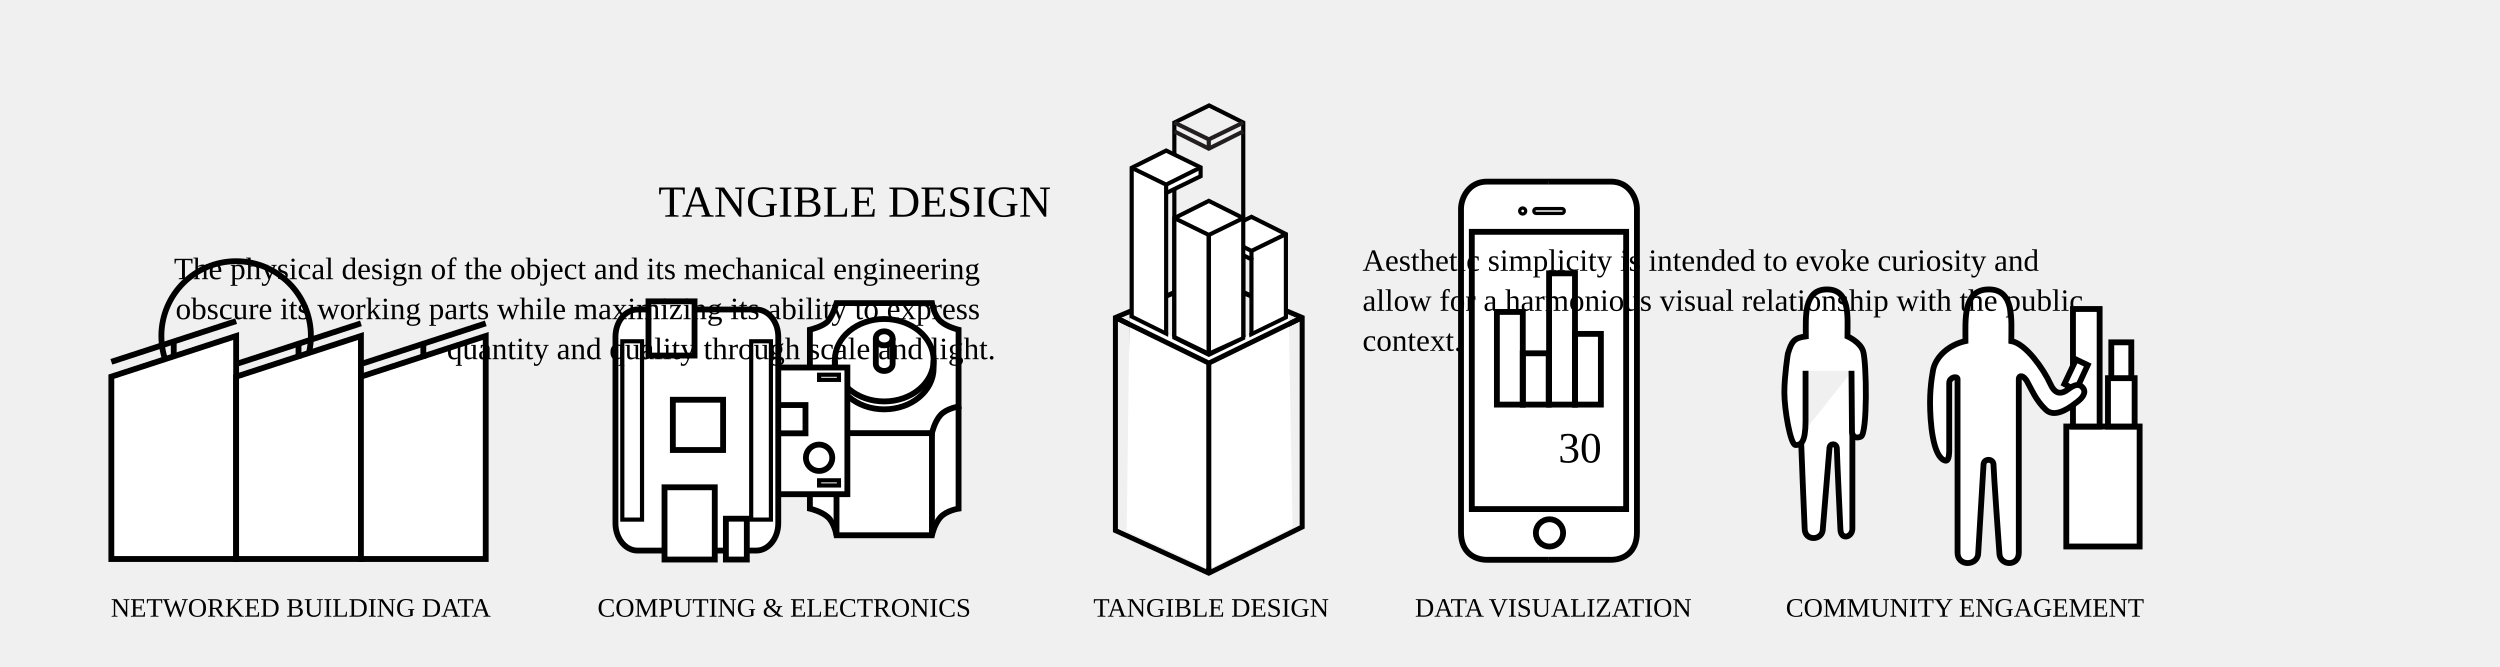
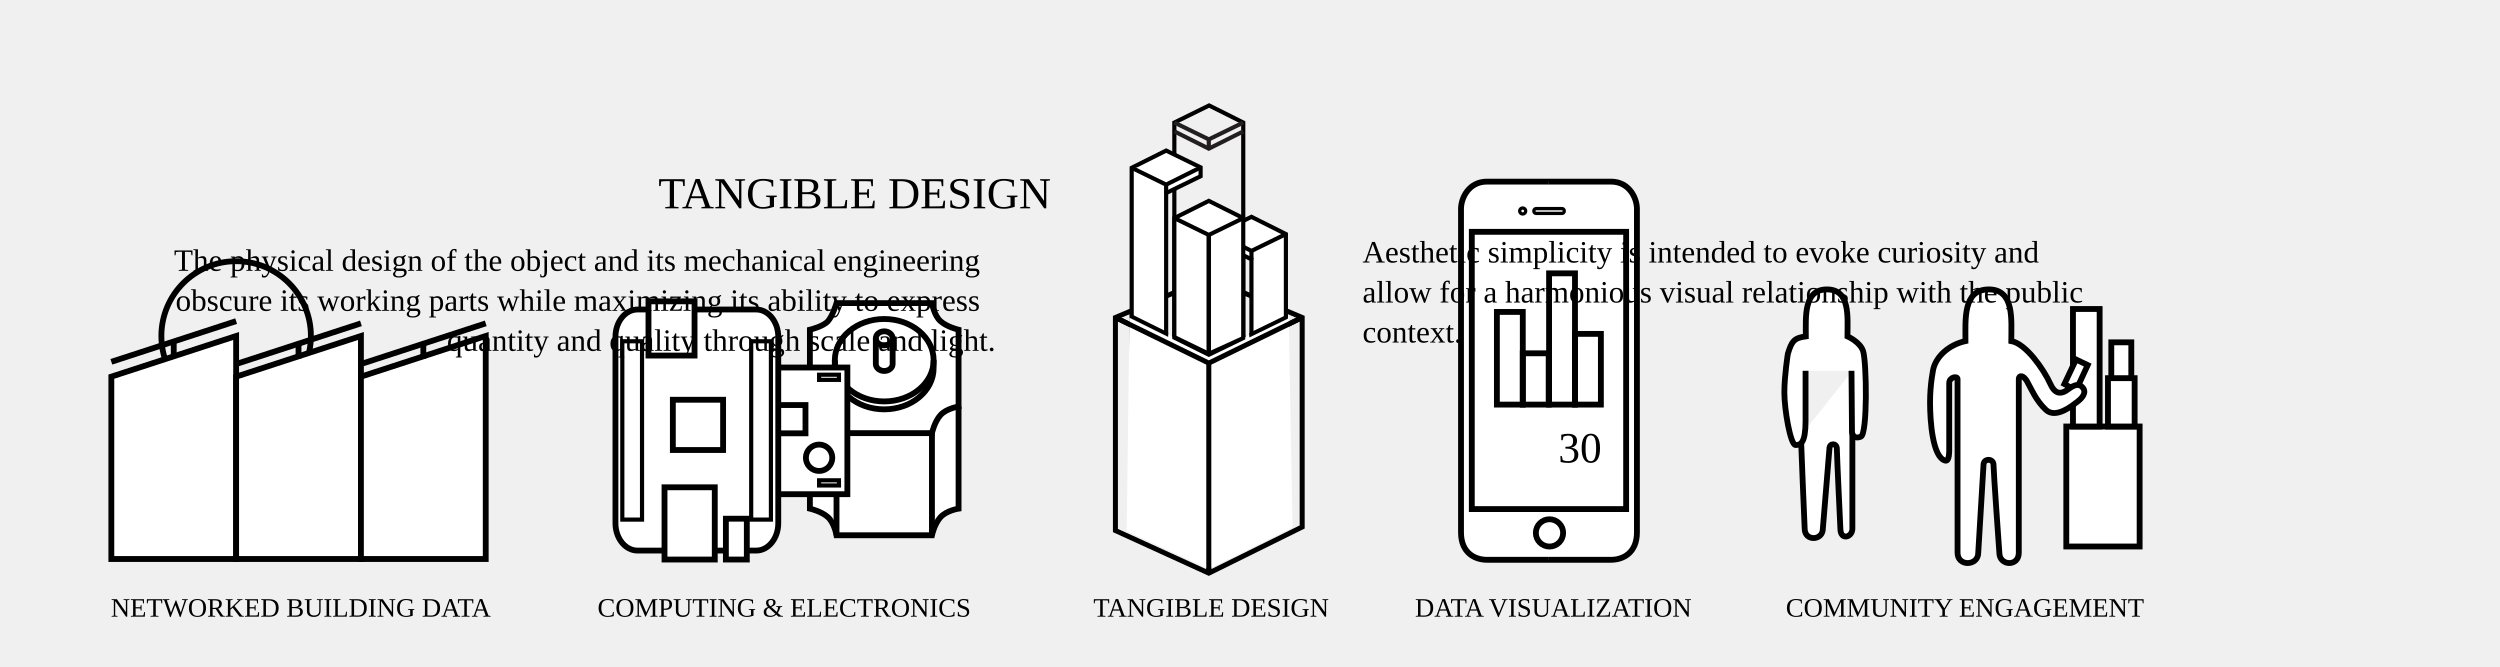
<svg xmlns="http://www.w3.org/2000/svg" version="1.1" viewBox="-700 0 3000 800" xml:space="preserve">
  <style>
	#body_3, #body_3a {
		width: 100px;
		border: 1px black solid;
		color: green;
	}
</style>
  <defs>
    <filter id="blur">
      <feGaussianBlur id="gausBlur" stdDeviation="0" />
    </filter>
    <filter id="blur2">
      <feGaussianBlur id="gausBlur2" stdDeviation="0" />
    </filter>
  </defs>
  <g id="seseme">
    <g class="extraneous">
      <polygon fill="none" stroke="#000000" stroke-width="6" stroke-miterlimit="10" points="638.501,381.008 638.501,636.644     750.554,687.763 862.606,632.359 862.606,381.008 750.554,333.63   " />
      <polyline fill="none" stroke="#000000" stroke-width="6" stroke-miterlimit="10" points="638.501,381.008 750.554,435.738     862.606,381.008 " />
      <line fill="none" stroke="#000000" stroke-width="6" stroke-miterlimit="10" x1="750.554" y1="435.738" x2="750.554" y2="687.763" />
    </g>
    <g id="Pillar4">
      <polygon fill="none" stroke="#000000" stroke-width="5" stroke-miterlimit="10" points="709.208,450 709.208,147.073     750.917,126.561 791.903,147.073 791.903,450   " />
      <polyline fill="none" class="extraneous" stroke="#231F20" stroke-width="5" stroke-miterlimit="10" points="709.208,157.669 750.554,178.386     791.903,157.669   " />
      <polyline fill="none" class="extraneous" stroke="#231F20" stroke-width="5" stroke-miterlimit="10" points="709.208,147.073 750.554,167.267     791.903,147.073   " />
      <line fill="none" class="extraneous" stroke="#231F20" stroke-width="5" stroke-miterlimit="10" x1="750.554" y1="167.267" x2="750.554" y2="178.386" />
    </g>
    <g id="Pillar3">
      <polygon fill="#FFFFFF" stroke="#000000" stroke-width="5" stroke-miterlimit="10" points="699.367,516.522 658.022,496.079     658.022,201.38 699.367,180.688 740.715,200.882 740.715,211.479 699.368,231.673   " />
      <polyline class="extraneous" fill="#FFFFFF" stroke="#000000" stroke-width="5" stroke-miterlimit="10" points="658.022,201.38 699.368,221.576     740.715,200.882   " />
      <line class="extraneous" fill="none" stroke="#000" stroke-width="5" stroke-miterlimit="10" x1="699.368" y1="231.673" x2="699.368" y2="221.576" />
    </g>
    <g id="Pillar2">
      <polygon fill="#FFFFFF" stroke="#000000" stroke-width="5" stroke-miterlimit="10" points="801.741,516 801.741,311.189     760.394,290.995 760.394,280.398 801.741,260.204 843.087,280.897 843.087,496   " />
      <polyline class="extraneous" fill="#FFFFFF" stroke="#000000" stroke-width="5" stroke-miterlimit="10" points="760.394,280.398 801.741,301.092     843.087,280.897   " />
      <line fill="none" stroke="#000000" stroke-width="5" stroke-miterlimit="10" x1="801.741" y1="311.189" x2="801.741" y2="301.092" />
    </g>
    <g id="Pillar1">
      <polygon fill="#FFFFFF" stroke="#000000" stroke-width="5" stroke-miterlimit="10" points="709.208,520 750.554,537     791.901,520 791.901,261.743 750.554,241.05 709.208,261.743   " />
      <line fill="none" class="extraneous" stroke="#000000" stroke-width="5" stroke-miterlimit="10" x1="750.554" y1="281.938" x2="750.554" y2="537" />
      <line fill="none" stroke="#000000" class="extraneous" stroke-width="5" stroke-miterlimit="10" x1="750.554" y1="425.643" x2="750.554" y2="281.938" />
      <path fill="#FFFFFF" stroke="#000000" class="extraneous" stroke-width="5" stroke-miterlimit="10" d="M772.835,300.572" />
      <path fill="#FFFFFF" stroke="#000000" class="extraneous" stroke-width="5" stroke-miterlimit="10" d="M791.901,261.743" />
      <polyline fill="none" stroke="#000000" class="extraneous" stroke-width="5" stroke-miterlimit="10" points="709.208,261.743 750.554,281.938     791.901,261.743   " />
    </g>
    <g class="extraneous">
      <polygon fill="#FFFFFF" points="655.387,378.509 652.05,637.265 750.554,682.765 851.05,632.765 846.425,379.942 750.554,425.643       " />
      <polyline fill="none" stroke="#000000" stroke-width="6" stroke-miterlimit="10" points="638.501,381.008 750.554,435.738     862.606,381.008   " />
      <line fill="none" stroke="#000000" stroke-width="6" stroke-miterlimit="10" x1="750.554" y1="435.738" x2="750.554" y2="687.763" />
      <polygon points="750.573,428.447 706.675,406.668 706.675,400.522 750.534,421.773 794.3,401.851 794.3,407.23   " />
      <polygon points="701.8,404.276 655.487,381.335 655.487,375.958 701.8,398.898   " />
      <polygon points="799.201,404.93 799.201,399.552 845.55,376.963 845.55,382.342   " />
    </g>
  </g>
  <g id="brains">
    <g id="stepper">
      <path fill="#ffffff" stroke="#000000" stroke-width="7" stroke-miterlimit="10" d="M271.868,487.825v122.529    c0,0,13.96,3.219,21.684,10.264c7.723,7.046,10.264,21.683,10.264,21.683h114.518c0,0,3.004-13.649,10.264-21.683    c7.26-8.032,21.683-10.264,21.683-10.264V487.825" />
      <path fill="#ffffff" stroke="#000000" stroke-width="7" stroke-miterlimit="10" d="M303.815,363.733c0,0-4.584,15.292-10.264,21.684    c-5.68,6.391-21.684,10.264-21.684,10.264v92.145c0,0,13.96,3.218,21.684,10.263c7.723,7.045,10.264,21.684,10.264,21.684h114.518    c0,0,3.004-13.651,10.264-21.684s21.683-10.263,21.683-10.263V395.68c0,0-13.865-3.253-21.683-10.264    c-7.817-7.012-10.264-21.684-10.264-21.684H303.815z" />
      <ellipse fill="none" stroke="#000000" stroke-width="7" stroke-miterlimit="10" cx="361.074" cy="432.248" rx="59.286" ry="49.464" />
      <g class="extraneous">
        <line fill="none" stroke="#000000" stroke-width="7" stroke-miterlimit="10" x1="303.815" y1="519.771" x2="303.815" y2="642.3" />
        <line fill="none" stroke="#000000" stroke-width="7" stroke-miterlimit="10" x1="418.333" y1="519.771" x2="418.333" y2="642.3" />
        <path fill="none" stroke="#000000" stroke-width="7" stroke-miterlimit="10" d="M420.359,441.752     c0,27.318-26.542,49.464-59.285,49.464s-59.286-22.146-59.286-49.464" />
        <ellipse fill="none" stroke="#000000" stroke-width="7" stroke-miterlimit="10" cx="361.074" cy="406.008" rx="10.091" ry="8.42" />
        <path fill="none" stroke="#000000" stroke-width="7" stroke-miterlimit="10" d="M350.982,406.008v30.75     c0,4.65,4.518,8.42,10.092,8.42c5.573,0,10.091-3.77,10.091-8.42v-30.75" />
        <line fill="none" stroke="#000000" stroke-width="7" stroke-miterlimit="10" x1="301.788" y1="441.752" x2="301.788" y2="432.248" />
        <line fill="none" stroke="#000000" stroke-width="7" stroke-miterlimit="10" x1="420.359" y1="441.752" x2="420.359" y2="432.248" />
      </g>
    </g>
    <g id="bigeasydriver">
      <polyline id="wire1" fill="none" stroke="#000000" stroke-width="5" stroke-miterlimit="10" points="   168,421 250,421 250,630, 335,630 " stroke-dasharray="400" stroke-dashoffset="400" />
      <rect x="182.399" y="441.013" fill="#FFFFFF" stroke="#000000" stroke-width="7" stroke-miterlimit="10" width="134.435" height="152.024" />
      <g class="extraneous">
        <rect x="232.654" y="486.055" fill="#FFFFFF" stroke="#000000" stroke-width="7" stroke-miterlimit="10" width="33.924" height="33.923" />
        <circle fill="#FFFFFF" stroke="#000000" stroke-width="7" stroke-miterlimit="10" cx="282.911" cy="549.313" r="15.84" />
        <line fill="none" stroke="#000000" stroke-width="7" stroke-miterlimit="10" x1="206.784" y1="458.358" x2="206.784" y2="478.244" />
        <line fill="none" stroke="#000000" stroke-width="7" stroke-miterlimit="10" x1="206.784" y1="490.287" x2="206.784" y2="525.838" />
        <line fill="none" stroke="#000000" stroke-width="7" stroke-miterlimit="10" x1="206.784" y1="536.905" x2="206.784" y2="572.458" />
        <rect x="282.911" y="576.372" fill="none" stroke="#000000" stroke-width="5" stroke-miterlimit="10" width="23.832" height="6.188" />
        <rect x="282.911" y="449.661" fill="none" stroke="#000000" stroke-width="5" stroke-miterlimit="10" width="23.832" height="6.188" />
      </g>
    </g>
    <g id="beaglebone">
      <g id="nanowifi" opacity="0">
        <rect x="84.768" y="299.522" display="inline" fill="#FFFFFF" stroke="#898989" stroke-width="7" stroke-miterlimit="10" width="42" height="42.602" />
        <rect x="78.171" y="274.856" display="inline" fill="#FFFFFF" stroke="#000000" stroke-width="7" stroke-miterlimit="10" width="55.281" height="24.666" />
        <rect x="94.831" y="325.918" display="inline" fill="#FFFFFF" stroke="#898989" stroke-width="5" stroke-miterlimit="10" width="3.208" height="3.208" />
        <rect x="113.609" y="325.918" display="inline" fill="#FFFFFF" stroke="#898989" stroke-width="5" stroke-miterlimit="10" width="3.208" height="3.208" />
      </g>
      <path fill="#FFFFFF" stroke="#000000" stroke-width="7" stroke-miterlimit="10" d="M233.921,627.898    c0,18.111-11.861,32.795-26.492,32.795H65.042c-14.631,0-26.491-14.684-26.491-32.795V404.203    c0-18.111,11.86-32.795,26.491-32.795h142.387c14.631,0,26.492,14.684,26.492,32.795V627.898z" />
      <rect x="107.416" y="479.707" fill="#FFFFFF" stroke="#000000" stroke-width="7" stroke-miterlimit="10" width="60.307" height="60.307" />
      <g class="extraneous">
        <rect x="78.171" y="361.615" fill="#FFFFFF" stroke="#000000" stroke-width="7" stroke-miterlimit="10" width="55.281" height="65.049" />
        <rect x="97.416" y="584.752" fill="#FFFFFF" stroke="#000000" stroke-width="7" stroke-miterlimit="10" width="60.307" height="86.691" />
        <rect x="171.055" y="622.445" fill="#FFFFFF" stroke="#000000" stroke-width="7" stroke-miterlimit="10" width="25.127" height="48.999" />
        <rect x="201.435" y="409.523" fill="#FFFFFF" stroke="#000000" stroke-width="5" stroke-miterlimit="10" width="23.667" height="214" />
        <rect x="46.768" y="409.523" fill="#FFFFFF" stroke="#000000" stroke-width="5" stroke-miterlimit="10" width="23.667" height="214" />
      </g>
      <path id="usb" opacity="0" fill="#898989" d="M105.172,371.133l-2.899,5.021h2.068v25.66l-5.279-4.997   c-0.34-0.425-0.58-0.981-0.593-1.554c0-2.315,0-3.69-0.001-4.196c0.978-0.343,1.683-1.265,1.683-2.36   c0-1.386-1.125-2.51-2.511-2.51c-1.387,0-2.511,1.124-2.511,2.51c0,1.096,0.705,2.018,1.682,2.36l-0.001,4.147   c0,1.123,0.617,2.301,1.34,3.051c-0.021-0.021-0.044-0.042,0,0c0.018,0.018,5.601,5.302,5.601,5.302   c0.34,0.425,0.577,0.98,0.591,1.552v2.903c-1.917,0.385-3.363,2.078-3.363,4.109c0,2.316,1.878,4.193,4.192,4.193   c2.316,0,4.193-1.877,4.193-4.193c0-2.031-1.446-3.725-3.365-4.109v-2.852c0-0.009,0-0.016,0-0.022v-6.309   c0.015-0.57,0.252-1.125,0.593-1.55c0,0,5.583-5.284,5.6-5.3c0.045-0.043,0.022-0.021,0,0c0.724-0.75,1.339-1.929,1.339-3.053   l0-3.996h1.684v-5.021h-5.021v5.021h1.681c0,0-0.002,1.053-0.002,4.045c-0.013,0.572-0.252,1.129-0.593,1.555l-5.279,4.998v-19.385   h2.071L105.172,371.133z" />
      <g id="IO" opacity="0">
        <g display="inline">
          <g>
            <rect x="51.674" y="608.763" fill="#FFFFFF" width="4.854" height="4.854" />
            <polygon fill="#898989" points="56.528,608.763 51.674,608.763 51.674,613.617 56.528,613.617 56.528,608.763     " />
          </g>
          <g>
            <rect x="51.674" y="598.763" fill="#FFFFFF" width="4.854" height="4.854" />
            <polygon fill="#898989" points="56.528,598.763 51.674,598.763 51.674,603.617 56.528,603.617 56.528,598.763     " />
          </g>
          <g>
            <rect x="51.674" y="588.763" fill="#FFFFFF" width="4.854" height="4.854" />
            <polygon fill="#898989" points="56.528,588.763 51.674,588.763 51.674,593.617 56.528,593.617 56.528,588.763     " />
          </g>
          <g>
            <rect x="51.674" y="578.763" fill="#FFFFFF" width="4.854" height="4.854" />
            <polygon fill="#898989" points="56.528,578.763 51.674,578.763 51.674,583.617 56.528,583.617 56.528,578.763     " />
          </g>
          <g>
            <rect x="51.674" y="568.763" fill="#FFFFFF" width="4.854" height="4.854" />
            <polygon fill="#898989" points="56.528,568.763 51.674,568.763 51.674,573.617 56.528,573.617 56.528,568.763     " />
          </g>
          <g>
            <rect x="51.674" y="558.763" fill="#FFFFFF" width="4.854" height="4.854" />
            <polygon fill="#898989" points="56.528,558.763 51.674,558.763 51.674,563.617 56.528,563.617 56.528,558.763     " />
          </g>
          <g>
            <rect x="51.674" y="548.763" fill="#FFFFFF" width="4.854" height="4.854" />
            <polygon fill="#898989" points="56.528,548.763 51.674,548.763 51.674,553.617 56.528,553.617 56.528,548.763     " />
          </g>
          <g>
            <rect x="51.674" y="538.763" fill="#FFFFFF" width="4.854" height="4.854" />
            <polygon fill="#898989" points="56.528,538.763 51.674,538.763 51.674,543.617 56.528,543.617 56.528,538.763     " />
          </g>
          <g>
            <rect x="51.674" y="528.763" fill="#FFFFFF" width="4.854" height="4.854" />
            <polygon fill="#898989" points="56.528,528.763 51.674,528.763 51.674,533.617 56.528,533.617 56.528,528.763     " />
          </g>
          <g>
            <rect x="51.674" y="518.763" fill="#FFFFFF" width="4.854" height="4.854" />
            <polygon fill="#898989" points="56.528,518.763 51.674,518.763 51.674,523.617 56.528,523.617 56.528,518.763     " />
          </g>
          <g>
            <rect x="51.674" y="508.763" fill="#FFFFFF" width="4.854" height="4.854" />
            <polygon fill="#898989" points="56.528,508.763 51.674,508.763 51.674,513.617 56.528,513.617 56.528,508.763     " />
          </g>
          <g>
            <rect x="51.674" y="498.763" fill="#FFFFFF" width="4.854" height="4.854" />
            <polygon fill="#898989" points="56.528,498.763 51.674,498.763 51.674,503.617 56.528,503.617 56.528,498.763     " />
          </g>
          <g>
            <rect x="51.674" y="488.763" fill="#FFFFFF" width="4.854" height="4.854" />
            <polygon fill="#898989" points="56.528,488.763 51.674,488.763 51.674,493.617 56.528,493.617 56.528,488.763     " />
          </g>
          <g>
            <rect x="51.674" y="478.763" fill="#FFFFFF" width="4.854" height="4.854" />
            <polygon fill="#898989" points="56.528,478.763 51.674,478.763 51.674,483.617 56.528,483.617 56.528,478.763     " />
          </g>
          <g>
            <rect x="51.674" y="468.763" fill="#FFFFFF" width="4.854" height="4.854" />
            <polygon fill="#898989" points="56.528,468.763 51.674,468.763 51.674,473.617 56.528,473.617 56.528,468.763     " />
          </g>
          <g>
            <rect x="51.674" y="458.763" fill="#FFFFFF" width="4.854" height="4.854" />
            <polygon fill="#898989" points="56.528,458.763 51.674,458.763 51.674,463.617 56.528,463.617 56.528,458.763     " />
          </g>
          <g>
            <rect x="51.674" y="448.763" fill="#FFFFFF" width="4.854" height="4.854" />
            <polygon fill="#898989" points="56.528,448.763 51.674,448.763 51.674,453.617 56.528,453.617 56.528,448.763     " />
          </g>
          <g>
            <rect x="51.674" y="438.763" fill="#FFFFFF" width="4.854" height="4.854" />
            <polygon fill="#898989" points="56.528,438.763 51.674,438.763 51.674,443.617 56.528,443.617 56.528,438.763     " />
          </g>
          <g>
            <rect x="51.674" y="428.763" fill="#FFFFFF" width="4.854" height="4.854" />
            <polygon fill="#898989" points="56.528,428.763 51.674,428.763 51.674,433.617 56.528,433.617 56.528,428.763     " />
          </g>
          <g>
            <rect x="51.674" y="418.763" fill="#FFFFFF" width="4.854" height="4.854" />
            <polygon fill="#898989" points="56.528,418.763 51.674,418.763 51.674,423.617 56.528,423.617 56.528,418.763     " />
          </g>
        </g>
        <g display="inline">
          <g>
            <rect x="61.008" y="608.763" fill="#FFFFFF" width="4.854" height="4.854" />
            <polygon fill="#898989" points="65.862,608.763 61.008,608.763 61.008,613.617 65.862,613.617 65.862,608.763     " />
          </g>
          <g>
            <rect x="61.008" y="598.763" fill="#FFFFFF" width="4.854" height="4.854" />
            <polygon fill="#898989" points="65.862,598.763 61.008,598.763 61.008,603.617 65.862,603.617 65.862,598.763     " />
          </g>
          <g>
            <rect x="61.008" y="588.763" fill="#FFFFFF" width="4.854" height="4.854" />
            <polygon fill="#898989" points="65.862,588.763 61.008,588.763 61.008,593.617 65.862,593.617 65.862,588.763     " />
          </g>
          <g>
            <rect x="61.008" y="578.763" fill="#FFFFFF" width="4.854" height="4.854" />
            <polygon fill="#898989" points="65.862,578.763 61.008,578.763 61.008,583.617 65.862,583.617 65.862,578.763     " />
          </g>
          <g>
            <rect x="61.008" y="568.763" fill="#FFFFFF" width="4.854" height="4.854" />
            <polygon fill="#898989" points="65.862,568.763 61.008,568.763 61.008,573.617 65.862,573.617 65.862,568.763     " />
          </g>
          <g>
            <rect x="61.008" y="558.763" fill="#FFFFFF" width="4.854" height="4.854" />
            <polygon fill="#898989" points="65.862,558.763 61.008,558.763 61.008,563.617 65.862,563.617 65.862,558.763     " />
          </g>
          <g>
            <rect x="61.008" y="548.763" fill="#FFFFFF" width="4.854" height="4.854" />
            <polygon fill="#898989" points="65.862,548.763 61.008,548.763 61.008,553.617 65.862,553.617 65.862,548.763     " />
          </g>
          <g>
            <rect x="61.008" y="538.763" fill="#FFFFFF" width="4.854" height="4.854" />
            <polygon fill="#898989" points="65.862,538.763 61.008,538.763 61.008,543.617 65.862,543.617 65.862,538.763     " />
          </g>
          <g>
            <rect x="61.008" y="528.763" fill="#FFFFFF" width="4.854" height="4.854" />
            <polygon fill="#898989" points="65.862,528.763 61.008,528.763 61.008,533.617 65.862,533.617 65.862,528.763     " />
          </g>
          <g>
            <rect x="61.008" y="518.763" fill="#FFFFFF" width="4.854" height="4.854" />
            <polygon fill="#898989" points="65.862,518.763 61.008,518.763 61.008,523.617 65.862,523.617 65.862,518.763     " />
          </g>
          <g>
            <rect x="61.008" y="508.763" fill="#FFFFFF" width="4.854" height="4.854" />
            <polygon fill="#898989" points="65.862,508.763 61.008,508.763 61.008,513.617 65.862,513.617 65.862,508.763     " />
          </g>
          <g>
            <rect x="61.008" y="498.763" fill="#FFFFFF" width="4.854" height="4.854" />
            <polygon fill="#898989" points="65.862,498.763 61.008,498.763 61.008,503.617 65.862,503.617 65.862,498.763     " />
          </g>
          <g>
            <rect x="61.008" y="488.763" fill="#FFFFFF" width="4.854" height="4.854" />
            <polygon fill="#898989" points="65.862,488.763 61.008,488.763 61.008,493.617 65.862,493.617 65.862,488.763     " />
          </g>
          <g>
            <rect x="61.008" y="478.763" fill="#FFFFFF" width="4.854" height="4.854" />
            <polygon fill="#898989" points="65.862,478.763 61.008,478.763 61.008,483.617 65.862,483.617 65.862,478.763     " />
          </g>
          <g>
            <rect x="61.008" y="468.763" fill="#FFFFFF" width="4.854" height="4.854" />
            <polygon fill="#898989" points="65.862,468.763 61.008,468.763 61.008,473.617 65.862,473.617 65.862,468.763     " />
          </g>
          <g>
            <rect x="61.008" y="458.763" fill="#FFFFFF" width="4.854" height="4.854" />
            <polygon fill="#898989" points="65.862,458.763 61.008,458.763 61.008,463.617 65.862,463.617 65.862,458.763     " />
          </g>
          <g>
            <rect x="61.008" y="448.763" fill="#FFFFFF" width="4.854" height="4.854" />
            <polygon fill="#898989" points="65.862,448.763 61.008,448.763 61.008,453.617 65.862,453.617 65.862,448.763     " />
          </g>
          <g>
            <rect x="61.008" y="438.763" fill="#FFFFFF" width="4.854" height="4.854" />
            <polygon fill="#898989" points="65.862,438.763 61.008,438.763 61.008,443.617 65.862,443.617 65.862,438.763     " />
          </g>
          <g>
            <rect x="61.008" y="428.763" fill="#FFFFFF" width="4.854" height="4.854" />
            <polygon fill="#898989" points="65.862,428.763 61.008,428.763 61.008,433.617 65.862,433.617 65.862,428.763     " />
          </g>
          <g>
            <rect x="61.008" y="418.763" fill="#FFFFFF" width="4.854" height="4.854" />
            <polygon fill="#898989" points="65.862,418.763 61.008,418.763 61.008,423.617 65.862,423.617 65.862,418.763     " />
          </g>
        </g>
        <g display="inline">
          <g>
            <rect x="206.174" y="608.763" fill="#FFFFFF" width="4.854" height="4.854" />
            <polygon fill="#898989" points="211.028,608.763 206.174,608.763 206.174,613.617 211.028,613.617 211.028,608.763     " />
          </g>
          <g>
            <rect x="206.174" y="598.763" fill="#FFFFFF" width="4.854" height="4.854" />
            <polygon fill="#898989" points="211.028,598.763 206.174,598.763 206.174,603.617 211.028,603.617 211.028,598.763     " />
          </g>
          <g>
            <rect x="206.174" y="588.763" fill="#FFFFFF" width="4.854" height="4.854" />
            <polygon fill="#898989" points="211.028,588.763 206.174,588.763 206.174,593.617 211.028,593.617 211.028,588.763     " />
          </g>
          <g>
            <rect x="206.174" y="578.763" fill="#FFFFFF" width="4.854" height="4.854" />
            <polygon fill="#898989" points="211.028,578.763 206.174,578.763 206.174,583.617 211.028,583.617 211.028,578.763     " />
          </g>
          <g>
            <rect x="206.174" y="568.763" fill="#FFFFFF" width="4.854" height="4.854" />
            <polygon fill="#898989" points="211.028,568.763 206.174,568.763 206.174,573.617 211.028,573.617 211.028,568.763     " />
          </g>
          <g>
            <rect x="206.174" y="558.763" fill="#FFFFFF" width="4.854" height="4.854" />
            <polygon fill="#898989" points="211.028,558.763 206.174,558.763 206.174,563.617 211.028,563.617 211.028,558.763     " />
          </g>
          <g>
            <rect x="206.174" y="548.763" fill="#FFFFFF" width="4.854" height="4.854" />
            <polygon fill="#898989" points="211.028,548.763 206.174,548.763 206.174,553.617 211.028,553.617 211.028,548.763     " />
          </g>
          <g>
            <rect x="206.174" y="538.763" fill="#FFFFFF" width="4.854" height="4.854" />
            <polygon fill="#898989" points="211.028,538.763 206.174,538.763 206.174,543.617 211.028,543.617 211.028,538.763     " />
          </g>
          <g>
            <rect x="206.174" y="528.763" fill="#FFFFFF" width="4.854" height="4.854" />
            <polygon fill="#898989" points="211.028,528.763 206.174,528.763 206.174,533.617 211.028,533.617 211.028,528.763     " />
          </g>
          <g>
            <rect x="206.174" y="518.763" fill="#FFFFFF" width="4.854" height="4.854" />
            <polygon fill="#898989" points="211.028,518.763 206.174,518.763 206.174,523.617 211.028,523.617 211.028,518.763     " />
          </g>
          <g>
            <rect x="206.174" y="508.763" fill="#FFFFFF" width="4.854" height="4.854" />
            <polygon fill="#898989" points="211.028,508.763 206.174,508.763 206.174,513.617 211.028,513.617 211.028,508.763     " />
          </g>
          <g>
            <rect x="206.174" y="498.763" fill="#FFFFFF" width="4.854" height="4.854" />
            <polygon fill="#898989" points="211.028,498.763 206.174,498.763 206.174,503.617 211.028,503.617 211.028,498.763     " />
          </g>
          <g>
            <rect x="206.174" y="488.763" fill="#FFFFFF" width="4.854" height="4.854" />
            <polygon fill="#898989" points="211.028,488.763 206.174,488.763 206.174,493.617 211.028,493.617 211.028,488.763     " />
          </g>
          <g>
            <rect x="206.174" y="478.763" fill="#FFFFFF" width="4.854" height="4.854" />
            <polygon fill="#898989" points="211.028,478.763 206.174,478.763 206.174,483.617 211.028,483.617 211.028,478.763     " />
          </g>
          <g>
            <rect x="206.174" y="468.763" fill="#FFFFFF" width="4.854" height="4.854" />
            <polygon fill="#898989" points="211.028,468.763 206.174,468.763 206.174,473.617 211.028,473.617 211.028,468.763     " />
          </g>
          <g>
            <rect x="206.174" y="458.763" fill="#FFFFFF" width="4.854" height="4.854" />
            <polygon fill="#898989" points="211.028,458.763 206.174,458.763 206.174,463.617 211.028,463.617 211.028,458.763     " />
          </g>
          <g>
            <rect x="206.174" y="448.763" fill="#FFFFFF" width="4.854" height="4.854" />
            <polygon fill="#898989" points="211.028,448.763 206.174,448.763 206.174,453.617 211.028,453.617 211.028,448.763     " />
          </g>
          <g>
            <rect x="206.174" y="438.763" fill="#FFFFFF" width="4.854" height="4.854" />
            <polygon fill="#898989" points="211.028,438.763 206.174,438.763 206.174,443.617 211.028,443.617 211.028,438.763     " />
          </g>
          <g>
            <rect x="206.174" y="428.763" fill="#FFFFFF" width="4.854" height="4.854" />
            <polygon fill="#898989" points="211.028,428.763 206.174,428.763 206.174,433.617 211.028,433.617 211.028,428.763     " />
          </g>
          <g>
            <rect x="206.174" y="418.763" fill="#FFFFFF" width="4.854" height="4.854" />
            <polygon fill="#898989" points="211.028,418.763 206.174,418.763 206.174,423.617 211.028,423.617 211.028,418.763     " />
          </g>
        </g>
        <g display="inline">
          <g>
            <rect x="215.508" y="608.763" fill="#FFFFFF" width="4.854" height="4.854" />
            <polygon fill="#898989" points="220.362,608.763 215.508,608.763 215.508,613.617 220.362,613.617 220.362,608.763     " />
          </g>
          <g>
            <rect x="215.508" y="598.763" fill="#FFFFFF" width="4.854" height="4.854" />
            <polygon fill="#898989" points="220.362,598.763 215.508,598.763 215.508,603.617 220.362,603.617 220.362,598.763     " />
          </g>
          <g>
            <rect x="215.508" y="588.763" fill="#FFFFFF" width="4.854" height="4.854" />
            <polygon fill="#898989" points="220.362,588.763 215.508,588.763 215.508,593.617 220.362,593.617 220.362,588.763     " />
          </g>
          <g>
            <rect x="215.508" y="578.763" fill="#FFFFFF" width="4.854" height="4.854" />
            <polygon fill="#898989" points="220.362,578.763 215.508,578.763 215.508,583.617 220.362,583.617 220.362,578.763     " />
          </g>
          <g>
            <rect x="215.508" y="568.763" fill="#FFFFFF" width="4.854" height="4.854" />
            <polygon fill="#898989" points="220.362,568.763 215.508,568.763 215.508,573.617 220.362,573.617 220.362,568.763     " />
          </g>
          <g>
            <rect x="215.508" y="558.763" fill="#FFFFFF" width="4.854" height="4.854" />
            <polygon fill="#898989" points="220.362,558.763 215.508,558.763 215.508,563.617 220.362,563.617 220.362,558.763     " />
          </g>
          <g>
            <rect x="215.508" y="548.763" fill="#FFFFFF" width="4.854" height="4.854" />
            <polygon fill="#898989" points="220.362,548.763 215.508,548.763 215.508,553.617 220.362,553.617 220.362,548.763     " />
          </g>
          <g>
            <rect x="215.508" y="538.763" fill="#FFFFFF" width="4.854" height="4.854" />
            <polygon fill="#898989" points="220.362,538.763 215.508,538.763 215.508,543.617 220.362,543.617 220.362,538.763     " />
          </g>
          <g>
            <rect x="215.508" y="528.763" fill="#FFFFFF" width="4.854" height="4.854" />
            <polygon fill="#898989" points="220.362,528.763 215.508,528.763 215.508,533.617 220.362,533.617 220.362,528.763     " />
          </g>
          <g>
            <rect x="215.508" y="518.763" fill="#FFFFFF" width="4.854" height="4.854" />
            <polygon fill="#898989" points="220.362,518.763 215.508,518.763 215.508,523.617 220.362,523.617 220.362,518.763     " />
          </g>
          <g>
            <rect x="215.508" y="508.763" fill="#FFFFFF" width="4.854" height="4.854" />
            <polygon fill="#898989" points="220.362,508.763 215.508,508.763 215.508,513.617 220.362,513.617 220.362,508.763     " />
          </g>
          <g>
            <rect x="215.508" y="498.763" fill="#FFFFFF" width="4.854" height="4.854" />
            <polygon fill="#898989" points="220.362,498.763 215.508,498.763 215.508,503.617 220.362,503.617 220.362,498.763     " />
          </g>
          <g>
            <rect x="215.508" y="488.763" fill="#FFFFFF" width="4.854" height="4.854" />
            <polygon fill="#898989" points="220.362,488.763 215.508,488.763 215.508,493.617 220.362,493.617 220.362,488.763     " />
          </g>
          <g>
            <rect x="215.508" y="478.763" fill="#FFFFFF" width="4.854" height="4.854" />
            <polygon fill="#898989" points="220.362,478.763 215.508,478.763 215.508,483.617 220.362,483.617 220.362,478.763     " />
          </g>
          <g>
            <rect x="215.508" y="468.763" fill="#FFFFFF" width="4.854" height="4.854" />
            <polygon fill="#898989" points="220.362,468.763 215.508,468.763 215.508,473.617 220.362,473.617 220.362,468.763     " />
          </g>
          <g>
            <rect x="215.508" y="458.763" fill="#FFFFFF" width="4.854" height="4.854" />
            <polygon fill="#898989" points="220.362,458.763 215.508,458.763 215.508,463.617 220.362,463.617 220.362,458.763     " />
          </g>
          <g>
            <rect x="215.508" y="448.763" fill="#FFFFFF" width="4.854" height="4.854" />
            <polygon fill="#898989" points="220.362,448.763 215.508,448.763 215.508,453.617 220.362,453.617 220.362,448.763     " />
          </g>
          <g>
            <rect x="215.508" y="438.763" fill="#FFFFFF" width="4.854" height="4.854" />
            <polygon fill="#898989" points="220.362,438.763 215.508,438.763 215.508,443.617 220.362,443.617 220.362,438.763     " />
          </g>
          <g>
            <rect x="215.508" y="428.763" fill="#FFFFFF" width="4.854" height="4.854" />
            <polygon fill="#898989" points="220.362,428.763 215.508,428.763 215.508,433.617 220.362,433.617 220.362,428.763     " />
          </g>
          <g>
            <rect x="215.508" y="418.763" fill="#FFFFFF" width="4.854" height="4.854" />
            <polygon fill="#898989" points="220.362,418.763 215.508,418.763 215.508,423.617 220.362,423.617 220.362,418.763     " />
          </g>
        </g>
      </g>
      <g id="power" opacity="0">
        <polyline display="inline" fill="#FFFFFF" points="184.8,636.792 180.049,646.557 187.44,646.557 183.217,656.588   " />
        <polygon display="inline" fill="#898989" points="185.041,655.819 180.6,655.819 184.458,648.538 176.885,648.538     183.021,637.659 187.372,637.659 183.213,644.578 190.422,644.578   " />
      </g>
    </g>
  </g>
  <g id="phone">
    <g id="extraneous">
      <path fill="#FFFFFF" stroke="#000000" stroke-width="7" stroke-miterlimit="10" d="M1158.867,671.752h-74.51    c-14.556,0-31.144-8.355-31.144-32.789V250.636c0-12.997,9.31-32.69,31.144-32.69h74.51" />
      <path fill="#FFFFFF" stroke="#000000" stroke-width="7" stroke-miterlimit="10" d="M1158.662,671.752h74.513    c14.554,0,31.142-8.355,31.142-32.789V250.636c0-12.997-9.31-32.69-31.142-32.69h-74.513" />
      <g>
        <polyline fill="none" stroke="#000000" stroke-width="7" stroke-miterlimit="10" points="1158.867,610.892 1066.162,610.892      1066.162,278.188 1158.867,278.188    " />
        <polyline fill="none" stroke="#000000" stroke-width="7" stroke-miterlimit="10" points="1158.662,610.892 1251.368,610.892      1251.368,278.188 1158.662,278.188    " />
        <circle fill="none" stroke="#000000" stroke-width="7" stroke-miterlimit="10" cx="1159.389" cy="639.483" r="16.375" />
        <path fill="none" stroke="#000000" stroke-width="4" stroke-miterlimit="10" d="M1177.109,253.193     c0,1.585-1.143,2.869-2.551,2.869h-31.379c-1.408,0-2.552-1.284-2.552-2.869l0,0c0-1.584,1.144-2.869,2.552-2.869h31.379     C1175.967,250.325,1177.109,251.609,1177.109,253.193L1177.109,253.193z" />
        <circle fill="none" stroke="#000000" stroke-width="4" stroke-miterlimit="10" cx="1127.229" cy="253.193" r="3.613" />
      </g>
    </g>
    <g id="graph" stroke-width="7">
      <rect x="1096.264" y="374.318" fill="none" stroke="#000000" stroke-miterlimit="10" width="31.078" height="111.197" />
      <rect x="1127.342" y="423.964" fill="none" stroke="#000000" stroke-miterlimit="10" width="31.078" height="61.551" />
      <rect x="1158.905" y="328.011" fill="none" stroke="#000000" stroke-miterlimit="10" width="31.078" height="157.504" />
      <rect x="1189.983" y="400.656" fill="none" stroke="#000000" stroke-miterlimit="10" width="31.077" height="84.859" />
    </g>
    <text id="text_a" class="hidden" transform="matrix(1 0 0 1 1170 555)" font-size="52">30</text>
    <text id="text_b" class="hidden" transform="matrix(1 0 0 1 1195 540)" font-size="21" opacity="0">55</text>
    <text id="text_c" class="hidden" transform="matrix(1 0 0 1 1195 565)" font-size="21" opacity="0">18</text>
    <text id="text_d" class="hidden" transform="matrix(1 0 0 1 1195 590)" font-size="21" opacity="0">83</text>
    <text id="text_e" class="hidden" transform="matrix(1 0 0 1 1075 515)" font-size="21" opacity="0">USE</text>
    <text id="text_f" class="hidden" transform="matrix(1 0 0 1 1075 540)" font-size="21" opacity="0">SOLAR</text>
    <text id="text_g" class="hidden" transform="matrix(1 0 0 1 1075 565)" font-size="21" opacity="0">HVAC </text>
    <text id="text_h" class="hidden" transform="matrix(1 0 0 1 1075 590)" font-size="21" opacity="0">WATER</text>
  </g>
  <g id="social">
    <g id="guy2">
      <line id="sightline" x1="1543" y1="378" x2="1543" y2="378" stroke="#000" stroke-width="10" stroke-dasharray="10" />
      <path fill="#FFFFFF" stroke="#000000" stroke-width="7" stroke-miterlimit="10" d="M1522.852,444.974c0,4.392,0,189.45,0,189.45    c0,10.452-14.388,14.538-14.388,0c0,0-4.239-88.589-4.239-95.858c0-7.269-8.934-7.269-8.934,0l-7.876,95.858    c0,14.538-21.807,15.447-21.807,0c0,0-4.544-107.219-4.544-111.762" />
      <path fill="#FFFFFF" stroke="#000000" stroke-width="7" stroke-miterlimit="10" d="M1466.668,444.977c0,0,0,48.461,0,59.97    c0,27.259-6.026,29.071-11.964,29.073c-6.209,0.003-13.478-42.551-13.478-62.995s4.239-46.643,4.239-46.643    c4.544-14.536,6.996-18.779,21.531-20.751c0-23.816-2.778-56.335,25.416-56.335c28.193,0,24.56,33.357,24.56,56.335    c0,0,15.22,6.618,18.752,17.722c4.239,13.326,5.451,99.344-2.728,102.675c-9.993,3.938-10.6-5.754-10.6-5.754l-0.606-73.297" />
    </g>
    <g id="extraneous" filter="url(#blur)">
      <rect x="1779.561" y="511.799" fill="#fff" stroke="#000000" stroke-width="7" stroke-miterlimit="10" width="88" height="144" />
      <rect x="1787.561" y="370.799" fill="#fff" stroke="#000000" stroke-width="7" stroke-miterlimit="10" width="32" height="141" />
      <rect x="1833.561" y="410.799" fill="#fff" stroke="#000000" stroke-width="7" stroke-miterlimit="10" width="24" height="99" />
      <rect x="1829.561" y="453.799" fill="#FFFFFF" stroke="#000000" stroke-width="7" stroke-miterlimit="10" width="32" height="58" />
    </g>
    <polyline id="dudesphone" fill="#FFFFFF" stroke="#000000" stroke-width="7" stroke-miterlimit="10" points="1785.904,465.649    1777.278,460.844 1791.209,431.388 1805.241,438.085 1794.894,460.466  " />
    <path id="guy1" fill="#FFFFFF" stroke="#000000" stroke-width="7" stroke-miterlimit="10" d="M1722.559,454.796   c0,4.833,0,208.5,0,208.5c0,17-23.333,16-23.333,0c0,0-7.001-97.497-7.001-105.497s-12-8-12,0l-6.332,105.497   c0,16-24.835,17-24.835,0c0,0,0-203.5,0-208.5c0-4-10-2.48-10,5c0,0,0,57.5,0,80.5c0,0,0.377,13.602-4.5,12.5   c-15.5-3.5-18.5-47.5-18.5-70s4-40.5,4-40.5c4-15,18.5-28.5,38.5-33c0-26.212-3.059-62,27.971-62s27.029,36.712,27.029,62   c17.334,3,38.788,33.552,47.001,51.666c6.499,14.334,14.499,10.334,18.667,8c3.29-1.842,12.666-11.332,19.333-4.666   s-0.667,14-6.001,18s-25.5,20.834-37.5,9.5s-17.347-24.838-22.5-34C1728.058,449.796,1722.559,449.963,1722.559,454.796z" />
  </g>
  <g id="building">
    <g id="linesetc">
      <path id="weirdline" stroke="#898989" d="M -113 641" stroke-width="5" />
      <path id="pointer1" fill="none" stroke="#898989" d="M -27 641" stroke-width="6" stroke-dasharray="1 14" stroke-linecap="round" />
      <path id="pointer2" fill="none" stroke="#898989" d="M -267 388" stroke-width="6" stroke-dasharray="1 14" stroke-linecap="round" />
      <g id="wi_fi" display="inline">
        <path id="wifi3" fill="#898989" d="M-101.588,304.307v11.675c50.19,0,91.022,40.833,91.022,91.022H1.109     C1.109,350.287-44.87,304.307-101.588,304.307z" opacity="0" />
        <path id="wifi2" fill="#898989" d="M-101.588,335.606v10.679c33.48,0,60.719,27.238,60.719,60.719h10.679     C-30.19,367.635-62.219,335.606-101.588,335.606z" opacity="0" />
        <path id="wifi1" fill="#898989" d="M-101.588,365.91v9.788c17.262,0,31.306,14.045,31.306,31.307h9.789     C-60.493,384.344-78.927,365.91-101.588,365.91z" opacity="0" />
      </g>
      <g id="grid" display="inline">
		
			
		</g>
    </g>
    <circle id="sun" fill="none" stroke="#000000" stroke-width="7" stroke-miterlimit="10" cx="-416.639" cy="403.163" r="89.712" filter="url(#blur2)" />
    <g id="buildings_1_">
      <polygon fill="#FFFFFF" stroke="#000000" stroke-width="7" stroke-miterlimit="10" points="-566.394,670.803 -566.394,451.98     -416.639,403.162 -416.639,670.803   " />
      <polygon fill="#FFFFFF" stroke="#000000" stroke-width="7" stroke-miterlimit="10" points="-416.639,670.803 -416.639,451.98     -266.884,403.162 -266.884,670.803   " />
      <polygon fill="#FFFFFF" stroke="#000000" stroke-width="7" stroke-miterlimit="10" points="-266.884,670.803 -266.884,451.98     -117.129,403.162 -117.129,670.803   " />
      <g id="extraneous">
        <line fill="#FFFFFF" stroke="#000000" stroke-width="7" stroke-miterlimit="10" x1="-566.394" y1="434.155" x2="-416.639" y2="385.336" />
        <line fill="none" stroke="#000000" stroke-width="7" stroke-miterlimit="10" x1="-491.517" y1="409.746" x2="-491.517" y2="427.571" />
        <line fill="#FFFFFF" stroke="#000000" stroke-width="7" stroke-miterlimit="10" x1="-416.639" y1="436.839" x2="-266.884" y2="388.021" />
        <line fill="none" stroke="#000000" stroke-width="7" stroke-miterlimit="10" x1="-341.762" y1="412.43" x2="-341.762" y2="430.255" />
        <line fill="#FFFFFF" stroke="#000000" stroke-width="7" stroke-miterlimit="10" x1="-266.884" y1="436.839" x2="-117.129" y2="388.021" />
        <line fill="none" stroke="#000000" stroke-width="7" stroke-miterlimit="10" x1="-192.007" y1="412.43" x2="-192.007" y2="430.255" />
      </g>
    </g>
    <g id="windows" opacity="0">
      <g display="inline">
        <g>
          <g>
            <rect x="-446.761" y="632.857" fill="none" stroke="#898989" stroke-width="3" stroke-miterlimit="10" width="18" height="18" />
          </g>
          <g>
            <rect x="-446.761" y="590.857" fill="none" stroke="#898989" stroke-width="3" stroke-miterlimit="10" width="18" height="18" />
          </g>
          <g>
            <rect x="-446.761" y="548.857" fill="none" stroke="#898989" stroke-width="3" stroke-miterlimit="10" width="18" height="18" />
          </g>
          <g>
            <rect x="-446.761" y="506.857" fill="none" stroke="#898989" stroke-width="3" stroke-miterlimit="10" width="18" height="18" />
          </g>
          <g>
            <rect x="-446.761" y="464.857" fill="none" stroke="#898989" stroke-width="3" stroke-miterlimit="10" width="18" height="18" />
          </g>
        </g>
        <g>
          <g>
            <rect x="-473.761" y="632.857" fill="none" stroke="#898989" stroke-width="3" stroke-miterlimit="10" width="18" height="18" />
          </g>
          <g>
            <rect x="-473.761" y="590.857" fill="none" stroke="#898989" stroke-width="3" stroke-miterlimit="10" width="18" height="18" />
          </g>
          <g>
            <rect x="-473.761" y="548.857" fill="none" stroke="#898989" stroke-width="3" stroke-miterlimit="10" width="18" height="18" />
          </g>
          <g>
            <rect x="-473.761" y="506.857" fill="none" stroke="#898989" stroke-width="3" stroke-miterlimit="10" width="18" height="18" />
          </g>
          <g>
            <rect x="-473.761" y="464.857" fill="none" stroke="#898989" stroke-width="3" stroke-miterlimit="10" width="18" height="18" />
          </g>
        </g>
        <g>
          <g>
            <rect x="-500.761" y="632.857" fill="none" stroke="#898989" stroke-width="3" stroke-miterlimit="10" width="18" height="18" />
          </g>
          <g>
            <rect x="-500.761" y="590.857" fill="none" stroke="#898989" stroke-width="3" stroke-miterlimit="10" width="18" height="18" />
          </g>
          <g>
            <rect x="-500.761" y="548.857" fill="none" stroke="#898989" stroke-width="3" stroke-miterlimit="10" width="18" height="18" />
          </g>
          <g>
            <rect x="-500.761" y="506.857" fill="none" stroke="#898989" stroke-width="3" stroke-miterlimit="10" width="18" height="18" />
          </g>
          <g>
            <rect x="-500.761" y="464.857" fill="none" stroke="#898989" stroke-width="3" stroke-miterlimit="10" width="18" height="18" />
          </g>
        </g>
        <g>
          <g>
            <rect x="-527.761" y="632.857" fill="none" stroke="#898989" stroke-width="3" stroke-miterlimit="10" width="18" height="18" />
          </g>
          <g>
            <rect x="-527.761" y="590.857" fill="none" stroke="#898989" stroke-width="3" stroke-miterlimit="10" width="18" height="18" />
          </g>
          <g>
            <rect x="-527.761" y="548.857" fill="none" stroke="#898989" stroke-width="3" stroke-miterlimit="10" width="18" height="18" />
          </g>
          <g>
            <rect x="-527.761" y="506.857" fill="none" stroke="#898989" stroke-width="3" stroke-miterlimit="10" width="18" height="18" />
          </g>
          <g>
            <rect x="-527.761" y="464.857" fill="none" stroke="#898989" stroke-width="3" stroke-miterlimit="10" width="18" height="18" />
          </g>
        </g>
        <g>
          <g>
            <rect x="-554.761" y="632.857" fill="none" stroke="#898989" stroke-width="3" stroke-miterlimit="10" width="18" height="18" />
          </g>
          <g>
            <rect x="-554.761" y="590.857" fill="none" stroke="#898989" stroke-width="3" stroke-miterlimit="10" width="18" height="18" />
          </g>
          <g>
            <rect x="-554.761" y="548.857" fill="none" stroke="#898989" stroke-width="3" stroke-miterlimit="10" width="18" height="18" />
          </g>
          <g>
            <rect x="-554.761" y="506.857" fill="none" stroke="#898989" stroke-width="3" stroke-miterlimit="10" width="18" height="18" />
          </g>
          <g>
            <rect x="-554.761" y="464.857" fill="none" stroke="#898989" stroke-width="3" stroke-miterlimit="10" width="18" height="18" />
          </g>
        </g>
      </g>
      <g display="inline">
        <g>
          <g>
            <rect x="-296.762" y="632.857" fill="none" stroke="#898989" stroke-width="3" stroke-miterlimit="10" width="18" height="18" />
          </g>
          <g>
            <rect x="-296.762" y="590.857" fill="none" stroke="#898989" stroke-width="3" stroke-miterlimit="10" width="18" height="18" />
          </g>
          <g>
            <rect x="-296.762" y="548.857" fill="none" stroke="#898989" stroke-width="3" stroke-miterlimit="10" width="18" height="18" />
          </g>
          <g>
            <rect x="-296.762" y="506.857" fill="none" stroke="#898989" stroke-width="3" stroke-miterlimit="10" width="18" height="18" />
          </g>
          <g>
            <rect x="-296.762" y="464.857" fill="none" stroke="#898989" stroke-width="3" stroke-miterlimit="10" width="18" height="18" />
          </g>
        </g>
        <g>
          <g>
            <rect x="-323.762" y="632.857" fill="none" stroke="#898989" stroke-width="3" stroke-miterlimit="10" width="18" height="18" />
          </g>
          <g>
            <rect x="-323.762" y="590.857" fill="none" stroke="#898989" stroke-width="3" stroke-miterlimit="10" width="18" height="18" />
          </g>
          <g>
            <rect x="-323.762" y="548.857" fill="none" stroke="#898989" stroke-width="3" stroke-miterlimit="10" width="18" height="18" />
          </g>
          <g>
            <rect x="-323.762" y="506.857" fill="none" stroke="#898989" stroke-width="3" stroke-miterlimit="10" width="18" height="18" />
          </g>
          <g>
            <rect x="-323.762" y="464.857" fill="none" stroke="#898989" stroke-width="3" stroke-miterlimit="10" width="18" height="18" />
          </g>
        </g>
        <g>
          <g>
            <rect x="-350.762" y="632.857" fill="none" stroke="#898989" stroke-width="3" stroke-miterlimit="10" width="18" height="18" />
          </g>
          <g>
            <rect x="-350.762" y="590.857" fill="none" stroke="#898989" stroke-width="3" stroke-miterlimit="10" width="18" height="18" />
          </g>
          <g>
            <rect x="-350.762" y="548.857" fill="none" stroke="#898989" stroke-width="3" stroke-miterlimit="10" width="18" height="18" />
          </g>
          <g>
            <rect x="-350.762" y="506.857" fill="none" stroke="#898989" stroke-width="3" stroke-miterlimit="10" width="18" height="18" />
          </g>
          <g>
            <rect x="-350.762" y="464.857" fill="none" stroke="#898989" stroke-width="3" stroke-miterlimit="10" width="18" height="18" />
          </g>
        </g>
        <g>
          <g>
            <rect x="-377.762" y="632.857" fill="none" stroke="#898989" stroke-width="3" stroke-miterlimit="10" width="18" height="18" />
          </g>
          <g>
            <rect x="-377.762" y="590.857" fill="none" stroke="#898989" stroke-width="3" stroke-miterlimit="10" width="18" height="18" />
          </g>
          <g>
            <rect x="-377.762" y="548.857" fill="none" stroke="#898989" stroke-width="3" stroke-miterlimit="10" width="18" height="18" />
          </g>
          <g>
            <rect x="-377.762" y="506.857" fill="none" stroke="#898989" stroke-width="3" stroke-miterlimit="10" width="18" height="18" />
          </g>
          <g>
            <rect x="-377.762" y="464.857" fill="none" stroke="#898989" stroke-width="3" stroke-miterlimit="10" width="18" height="18" />
          </g>
        </g>
        <g>
          <g>
            <rect x="-404.762" y="632.857" fill="none" stroke="#898989" stroke-width="3" stroke-miterlimit="10" width="18" height="18" />
          </g>
          <g>
            <rect x="-404.762" y="590.857" fill="none" stroke="#898989" stroke-width="3" stroke-miterlimit="10" width="18" height="18" />
          </g>
          <g>
            <rect x="-404.762" y="548.857" fill="none" stroke="#898989" stroke-width="3" stroke-miterlimit="10" width="18" height="18" />
          </g>
          <g>
            <rect x="-404.762" y="506.857" fill="none" stroke="#898989" stroke-width="3" stroke-miterlimit="10" width="18" height="18" />
          </g>
          <g>
            <rect x="-404.762" y="464.857" fill="none" stroke="#898989" stroke-width="3" stroke-miterlimit="10" width="18" height="18" />
          </g>
        </g>
      </g>
      <g display="inline">
        <g>
          <g>
            <rect x="-146.762" y="632.857" fill="none" stroke="#898989" stroke-width="3" stroke-miterlimit="10" width="18" height="18" />
          </g>
          <g>
            <rect x="-146.762" y="590.857" fill="none" stroke="#898989" stroke-width="3" stroke-miterlimit="10" width="18" height="18" />
          </g>
          <g>
            <rect x="-146.762" y="548.857" fill="none" stroke="#898989" stroke-width="3" stroke-miterlimit="10" width="18" height="18" />
          </g>
          <g>
            <rect x="-146.762" y="506.857" fill="none" stroke="#898989" stroke-width="3" stroke-miterlimit="10" width="18" height="18" />
          </g>
          <g>
            <rect x="-146.762" y="464.857" fill="none" stroke="#898989" stroke-width="3" stroke-miterlimit="10" width="18" height="18" />
          </g>
        </g>
        <g>
          <g>
            <rect x="-173.762" y="632.857" fill="none" stroke="#898989" stroke-width="3" stroke-miterlimit="10" width="18" height="18" />
          </g>
          <g>
            <rect x="-173.762" y="590.857" fill="none" stroke="#898989" stroke-width="3" stroke-miterlimit="10" width="18" height="18" />
          </g>
          <g>
            <rect x="-173.762" y="548.857" fill="none" stroke="#898989" stroke-width="3" stroke-miterlimit="10" width="18" height="18" />
          </g>
          <g>
            <rect x="-173.762" y="506.857" fill="none" stroke="#898989" stroke-width="3" stroke-miterlimit="10" width="18" height="18" />
          </g>
          <g>
            <rect x="-173.762" y="464.857" fill="none" stroke="#898989" stroke-width="3" stroke-miterlimit="10" width="18" height="18" />
          </g>
        </g>
        <g>
          <g>
            <rect x="-200.762" y="632.857" fill="none" stroke="#898989" stroke-width="3" stroke-miterlimit="10" width="18" height="18" />
          </g>
          <g>
            <rect x="-200.762" y="590.857" fill="none" stroke="#898989" stroke-width="3" stroke-miterlimit="10" width="18" height="18" />
          </g>
          <g>
            <rect x="-200.762" y="548.857" fill="none" stroke="#898989" stroke-width="3" stroke-miterlimit="10" width="18" height="18" />
          </g>
          <g>
            <rect x="-200.762" y="506.857" fill="none" stroke="#898989" stroke-width="3" stroke-miterlimit="10" width="18" height="18" />
          </g>
          <g>
            <rect x="-200.762" y="464.857" fill="none" stroke="#898989" stroke-width="3" stroke-miterlimit="10" width="18" height="18" />
          </g>
        </g>
        <g>
          <g>
            <rect x="-227.762" y="632.857" fill="none" stroke="#898989" stroke-width="3" stroke-miterlimit="10" width="18" height="18" />
          </g>
          <g>
            <rect x="-227.762" y="590.857" fill="none" stroke="#898989" stroke-width="3" stroke-miterlimit="10" width="18" height="18" />
          </g>
          <g>
            <rect x="-227.762" y="548.857" fill="none" stroke="#898989" stroke-width="3" stroke-miterlimit="10" width="18" height="18" />
          </g>
          <g>
            <rect x="-227.762" y="506.857" fill="none" stroke="#898989" stroke-width="3" stroke-miterlimit="10" width="18" height="18" />
          </g>
          <g>
            <rect x="-227.762" y="464.857" fill="none" stroke="#898989" stroke-width="3" stroke-miterlimit="10" width="18" height="18" />
          </g>
        </g>
        <g>
          <g>
            <rect x="-254.762" y="632.857" fill="none" stroke="#898989" stroke-width="3" stroke-miterlimit="10" width="18" height="18" />
          </g>
          <g>
            <rect x="-254.762" y="590.857" fill="none" stroke="#898989" stroke-width="3" stroke-miterlimit="10" width="18" height="18" />
          </g>
          <g>
            <rect x="-254.762" y="548.857" fill="none" stroke="#898989" stroke-width="3" stroke-miterlimit="10" width="18" height="18" />
          </g>
          <g>
            <rect x="-254.762" y="506.857" fill="none" stroke="#898989" stroke-width="3" stroke-miterlimit="10" width="18" height="18" />
          </g>
          <g>
            <rect x="-254.762" y="464.857" fill="none" stroke="#898989" stroke-width="3" stroke-miterlimit="10" width="18" height="18" />
          </g>
        </g>
      </g>
    </g>
  </g>
  <g id="text">
    <text id="title_1" transform="matrix(1 0 0 1 -567 740)" font-size="24pt">NETWORKED BUILDING DATA</text>
    <text id="head_1" transform="matrix(1 0 0 1 340 200)" font-size="36pt" opacity="0"> NETWORKED BUILDING DATA </text>
    <text id="body_1" transform="matrix(1 0 0 1 420 265)" font-size="24pt" opacity="0"> Internet-enabled metering devices allow a building's energy use it be itemized and broadcast over a wireless network.</text>
    <text id="title_2" transform="matrix(1 0 0 1 17 740)" font-size="24pt">COMPUTING &amp; ELECTRONICS</text>
    <text id="head_2" transform="matrix(1 0 0 1 450 200)" font-size="36pt" opacity="0"> COMPUTING &amp; ELECTRONICS </text>
    <text id="body_2" transform="matrix(1 0 0 1 530 265)" font-size="24pt" opacity="0"> A miniature computer with custom software allows building data to be translated into signals that engage electronic motors.</text>
    <text id="title_3" transform="matrix(1 0 0 1 612 740)" font-size="24pt">TANGIBLE DESIGN</text>
-     <g id="tangible" transform="translate(0 60)">
+     <g id="tangible" transform="translate(0 50)">
      <text id="head_3" opacity="1" transform="matrix(1 0 0 1 90 200)" font-size="40pt">TANGIBLE DESIGN </text>
      <text id="body_3" opacity="1" transform="matrix(1 0 0 1 40 265)" font-size="28pt" text-anchor="end">
        <tspan x="520" dy="10">The physical design of the object and its mechanical engineering</tspan>
        <tspan x="520" dy="48">obscure its working parts while maximizing its ability to express</tspan>
        <tspan x="520" dy="48">quantity and quality through scale and light.</tspan>
      </text>
      <text id="body_3a" opacity="1" transform="matrix(1 0 0 1 930 265)" font-size="28pt">
        <tspan x="5">Aesthetic simplicity is intended to evoke curiosity and </tspan>
        <tspan x="5" dy="48">allow for a harmonious visual relationship with the public </tspan>
        <tspan x="5" dy="48">context. </tspan>
      </text>
    </g>
    <text id="title_4" transform="matrix(1 0 0 1 998 740)" font-size="24pt">DATA VISUALIZATION</text>
    <text id="title_5" transform="matrix(1 0 0 1 1443 740)" font-size="24pt">COMMUNITY ENGAGEMENT</text>
  </g>
</svg>
